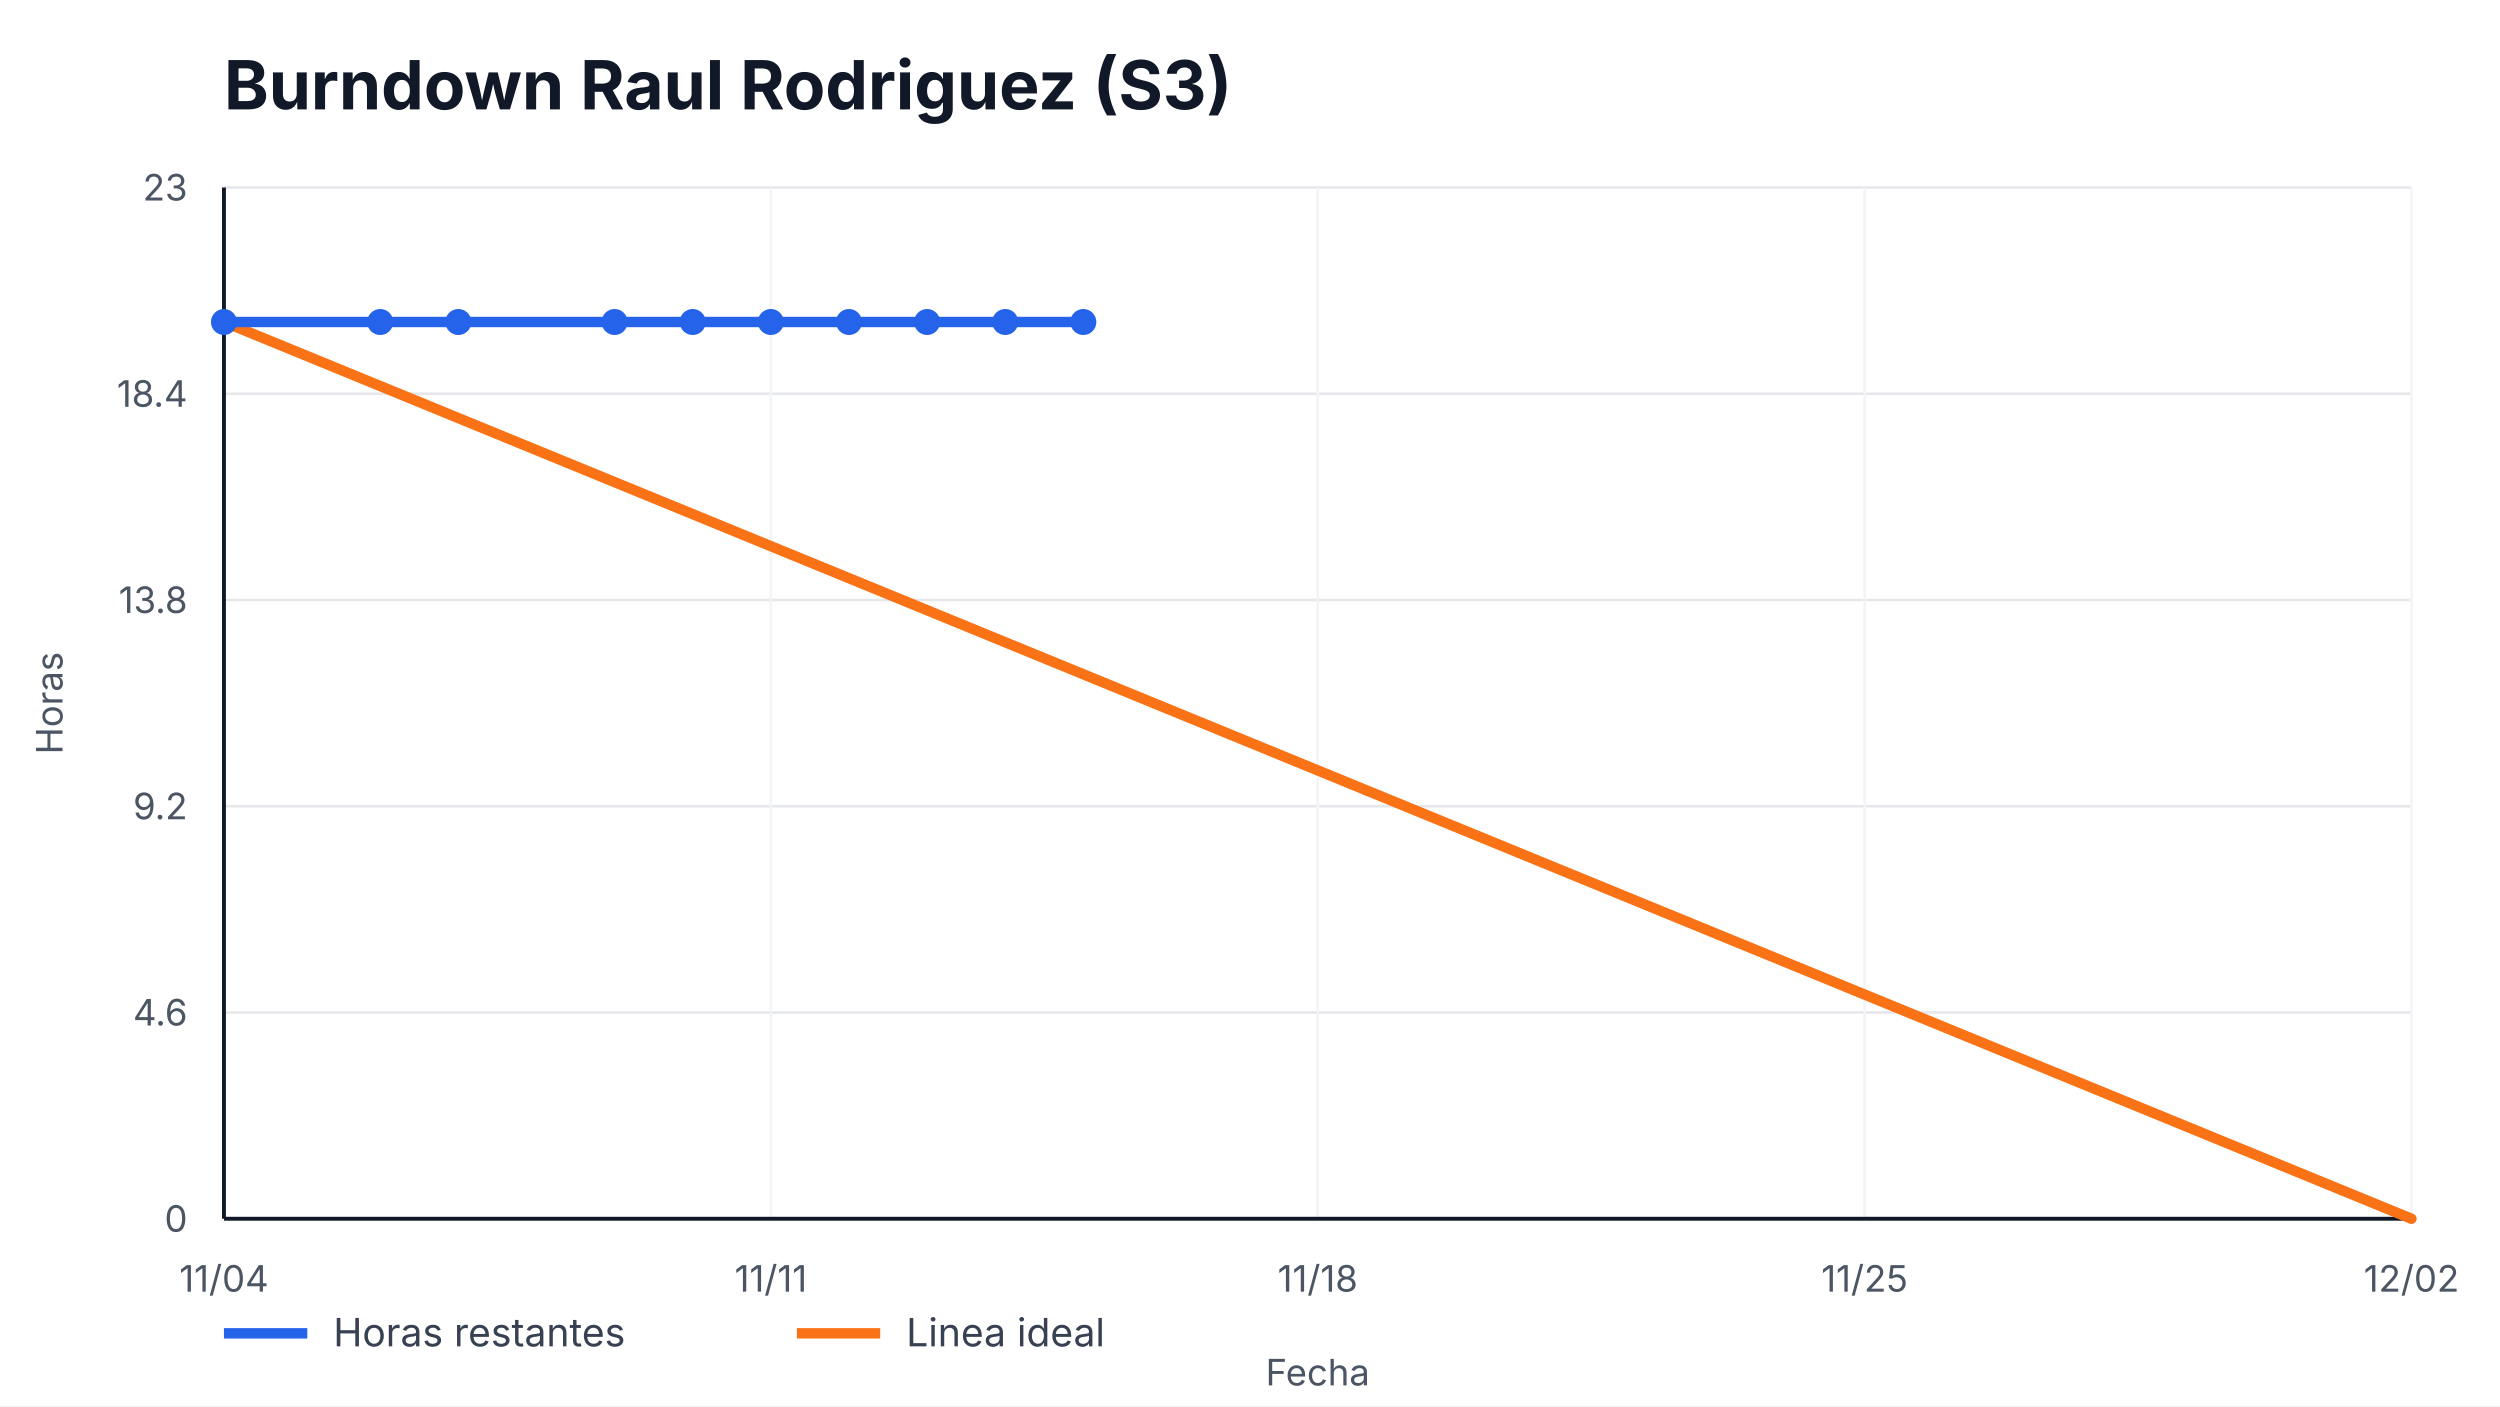
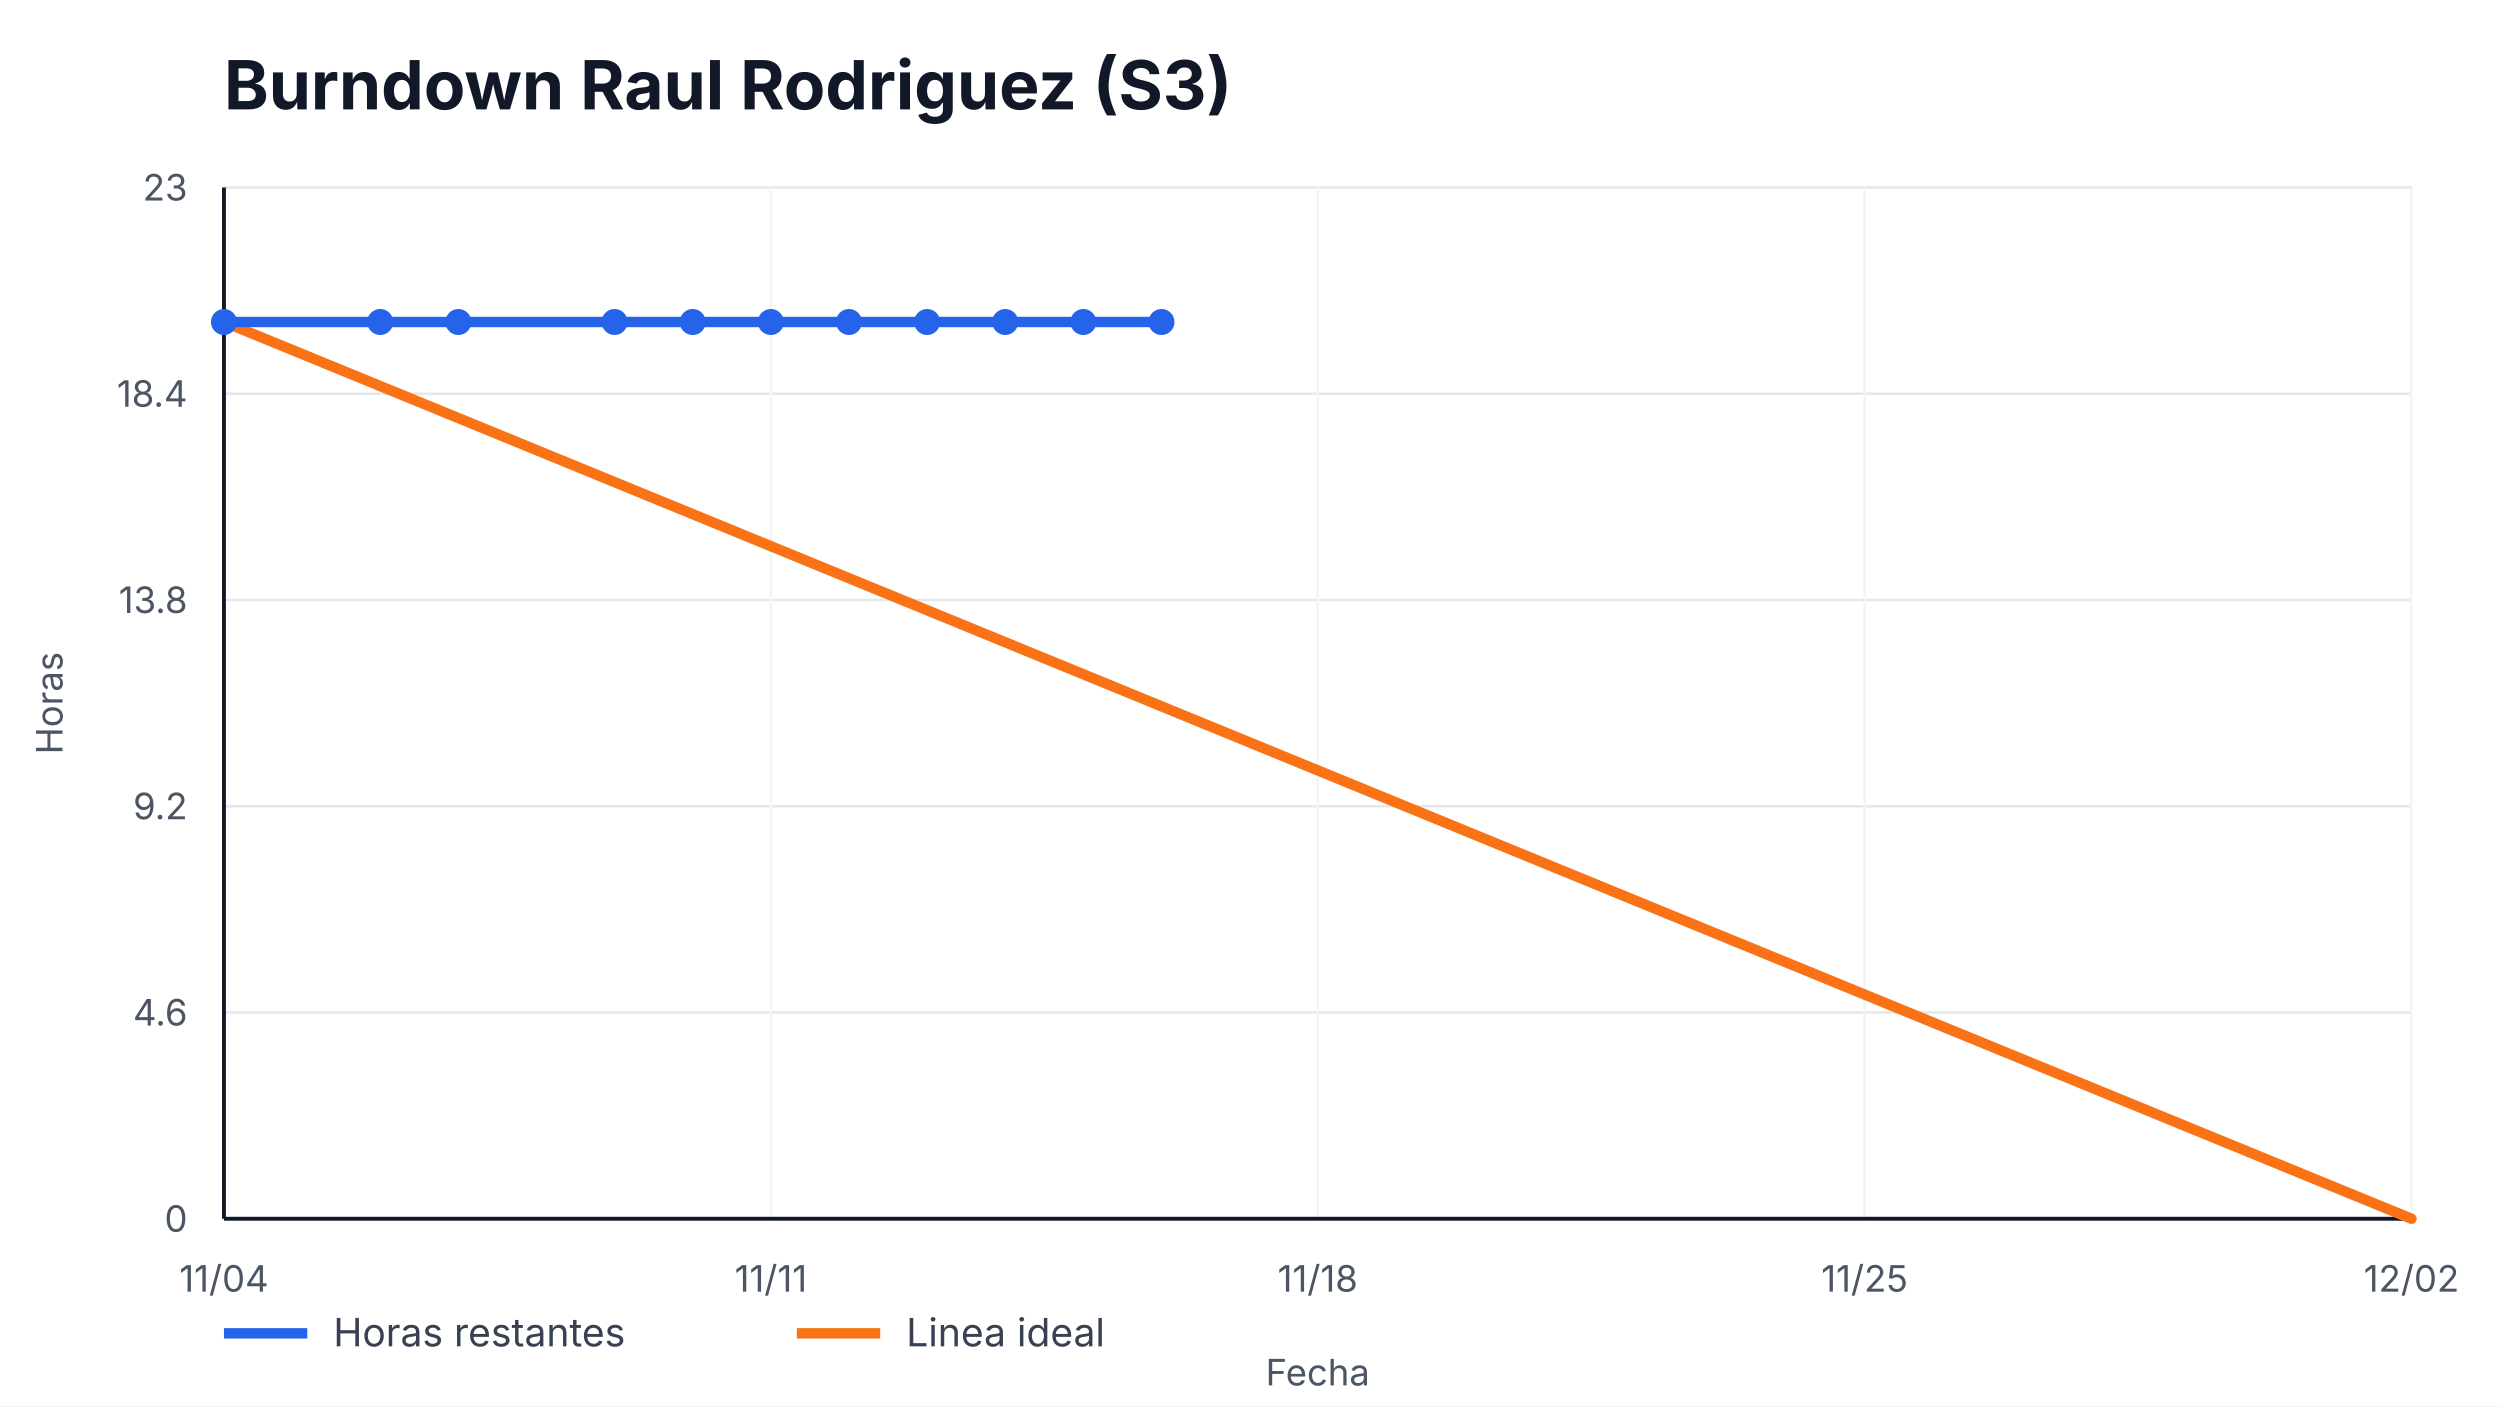
<svg xmlns="http://www.w3.org/2000/svg" width="960" height="540" viewBox="0 0 960 540" role="img" aria-label="Burndown Raul Rodriguez (S3)">
  <style>
    text { font-family: -apple-system, BlinkMacSystemFont, "Segoe UI", sans-serif; fill: #111827; }
    .title { font-size: 26px; font-weight: 700; }
    .axis { font-size: 14px; fill: #4b5563; }
    .legend { font-size: 15px; fill: #374151; }
    .overrun { font-size: 14px; font-weight: 700; fill: #b91c1c; }
  </style>
  <rect width="100%" height="100%" fill="#ffffff" />
  <text x="86" y="42" class="title">Burndown Raul Rodriguez (S3)</text>
  <g>
    <line x1="86" y1="468.00" x2="926" y2="468.00" stroke="#e5e7eb" />
    <line x1="86" y1="388.80" x2="926" y2="388.80" stroke="#e5e7eb" />
    <line x1="86" y1="309.60" x2="926" y2="309.60" stroke="#e5e7eb" />
    <line x1="86" y1="230.40" x2="926" y2="230.40" stroke="#e5e7eb" />
    <line x1="86" y1="151.20" x2="926" y2="151.20" stroke="#e5e7eb" />
    <line x1="86" y1="72.00" x2="926" y2="72.00" stroke="#e5e7eb" />
  </g>
  <g>
    <line x1="86.00" y1="72" x2="86.00" y2="468" stroke="#f3f4f6" />
    <text x="86.00" y="496" text-anchor="middle" class="axis">11/04</text>
    <line x1="296.00" y1="72" x2="296.00" y2="468" stroke="#f3f4f6" />
    <text x="296.00" y="496" text-anchor="middle" class="axis">11/11</text>
    <line x1="506.00" y1="72" x2="506.00" y2="468" stroke="#f3f4f6" />
    <text x="506.00" y="496" text-anchor="middle" class="axis">11/18</text>
    <line x1="716.00" y1="72" x2="716.00" y2="468" stroke="#f3f4f6" />
    <text x="716.00" y="496" text-anchor="middle" class="axis">11/25</text>
    <line x1="926.00" y1="72" x2="926.00" y2="468" stroke="#f3f4f6" />
    <text x="926.00" y="496" text-anchor="middle" class="axis">12/02</text>
  </g>
  <line x1="86" y1="468" x2="926" y2="468" stroke="#111827" stroke-width="1.5" />
  <line x1="86" y1="72" x2="86" y2="468" stroke="#111827" stroke-width="1.5" />
  <g>
    <text x="72" y="473.00" text-anchor="end" class="axis">0</text>
    <text x="72" y="393.80" text-anchor="end" class="axis">4.6</text>
    <text x="72" y="314.60" text-anchor="end" class="axis">9.2</text>
    <text x="72" y="235.40" text-anchor="end" class="axis">13.8</text>
    <text x="72" y="156.20" text-anchor="end" class="axis">18.4</text>
    <text x="72" y="77.00" text-anchor="end" class="axis">23</text>
  </g>
  <polyline points="86.00,123.65 926.00,468.00" fill="none" stroke="#f97316" stroke-width="4" stroke-linecap="round" />
-   <polyline points="86.00,123.65 146.00,123.65 176.00,123.65 236.00,123.65 266.00,123.65 296.00,123.65 326.00,123.65 356.00,123.65 386.00,123.65 416.00,123.65" fill="none" stroke="#2563eb" stroke-width="4" stroke-linecap="round" stroke-linejoin="round" />
+   <polyline points="86.00,123.65 146.00,123.65 176.00,123.65 236.00,123.65 266.00,123.65 296.00,123.65 326.00,123.65 356.00,123.65 386.00,123.65 416.00,123.65 446.00,123.65" fill="none" stroke="#2563eb" stroke-width="4" stroke-linecap="round" stroke-linejoin="round" />
  <g>
    <circle cx="86.00" cy="123.65" r="5" fill="#2563eb" />
    <circle cx="146.00" cy="123.65" r="5" fill="#2563eb" />
    <circle cx="176.00" cy="123.65" r="5" fill="#2563eb" />
    <circle cx="236.00" cy="123.65" r="5" fill="#2563eb" />
    <circle cx="266.00" cy="123.65" r="5" fill="#2563eb" />
    <circle cx="296.00" cy="123.65" r="5" fill="#2563eb" />
    <circle cx="326.00" cy="123.65" r="5" fill="#2563eb" />
    <circle cx="356.00" cy="123.65" r="5" fill="#2563eb" />
    <circle cx="386.00" cy="123.65" r="5" fill="#2563eb" />
    <circle cx="416.00" cy="123.65" r="5" fill="#2563eb" />
+     <circle cx="446.00" cy="123.65" r="5" fill="#2563eb" />
  </g>
  <line x1="86" y1="512" x2="118" y2="512" stroke="#2563eb" stroke-width="4" />
  <text x="128" y="517" class="legend">Horas restantes</text>
  <line x1="306" y1="512" x2="338" y2="512" stroke="#f97316" stroke-width="4" />
  <text x="348" y="517" class="legend">Linea ideal</text>
  <text x="506.0" y="532" text-anchor="middle" class="axis">Fecha</text>
  <text x="24" y="270.0" transform="rotate(-90 24,270.0)" text-anchor="middle" class="axis">Horas</text>
</svg>
